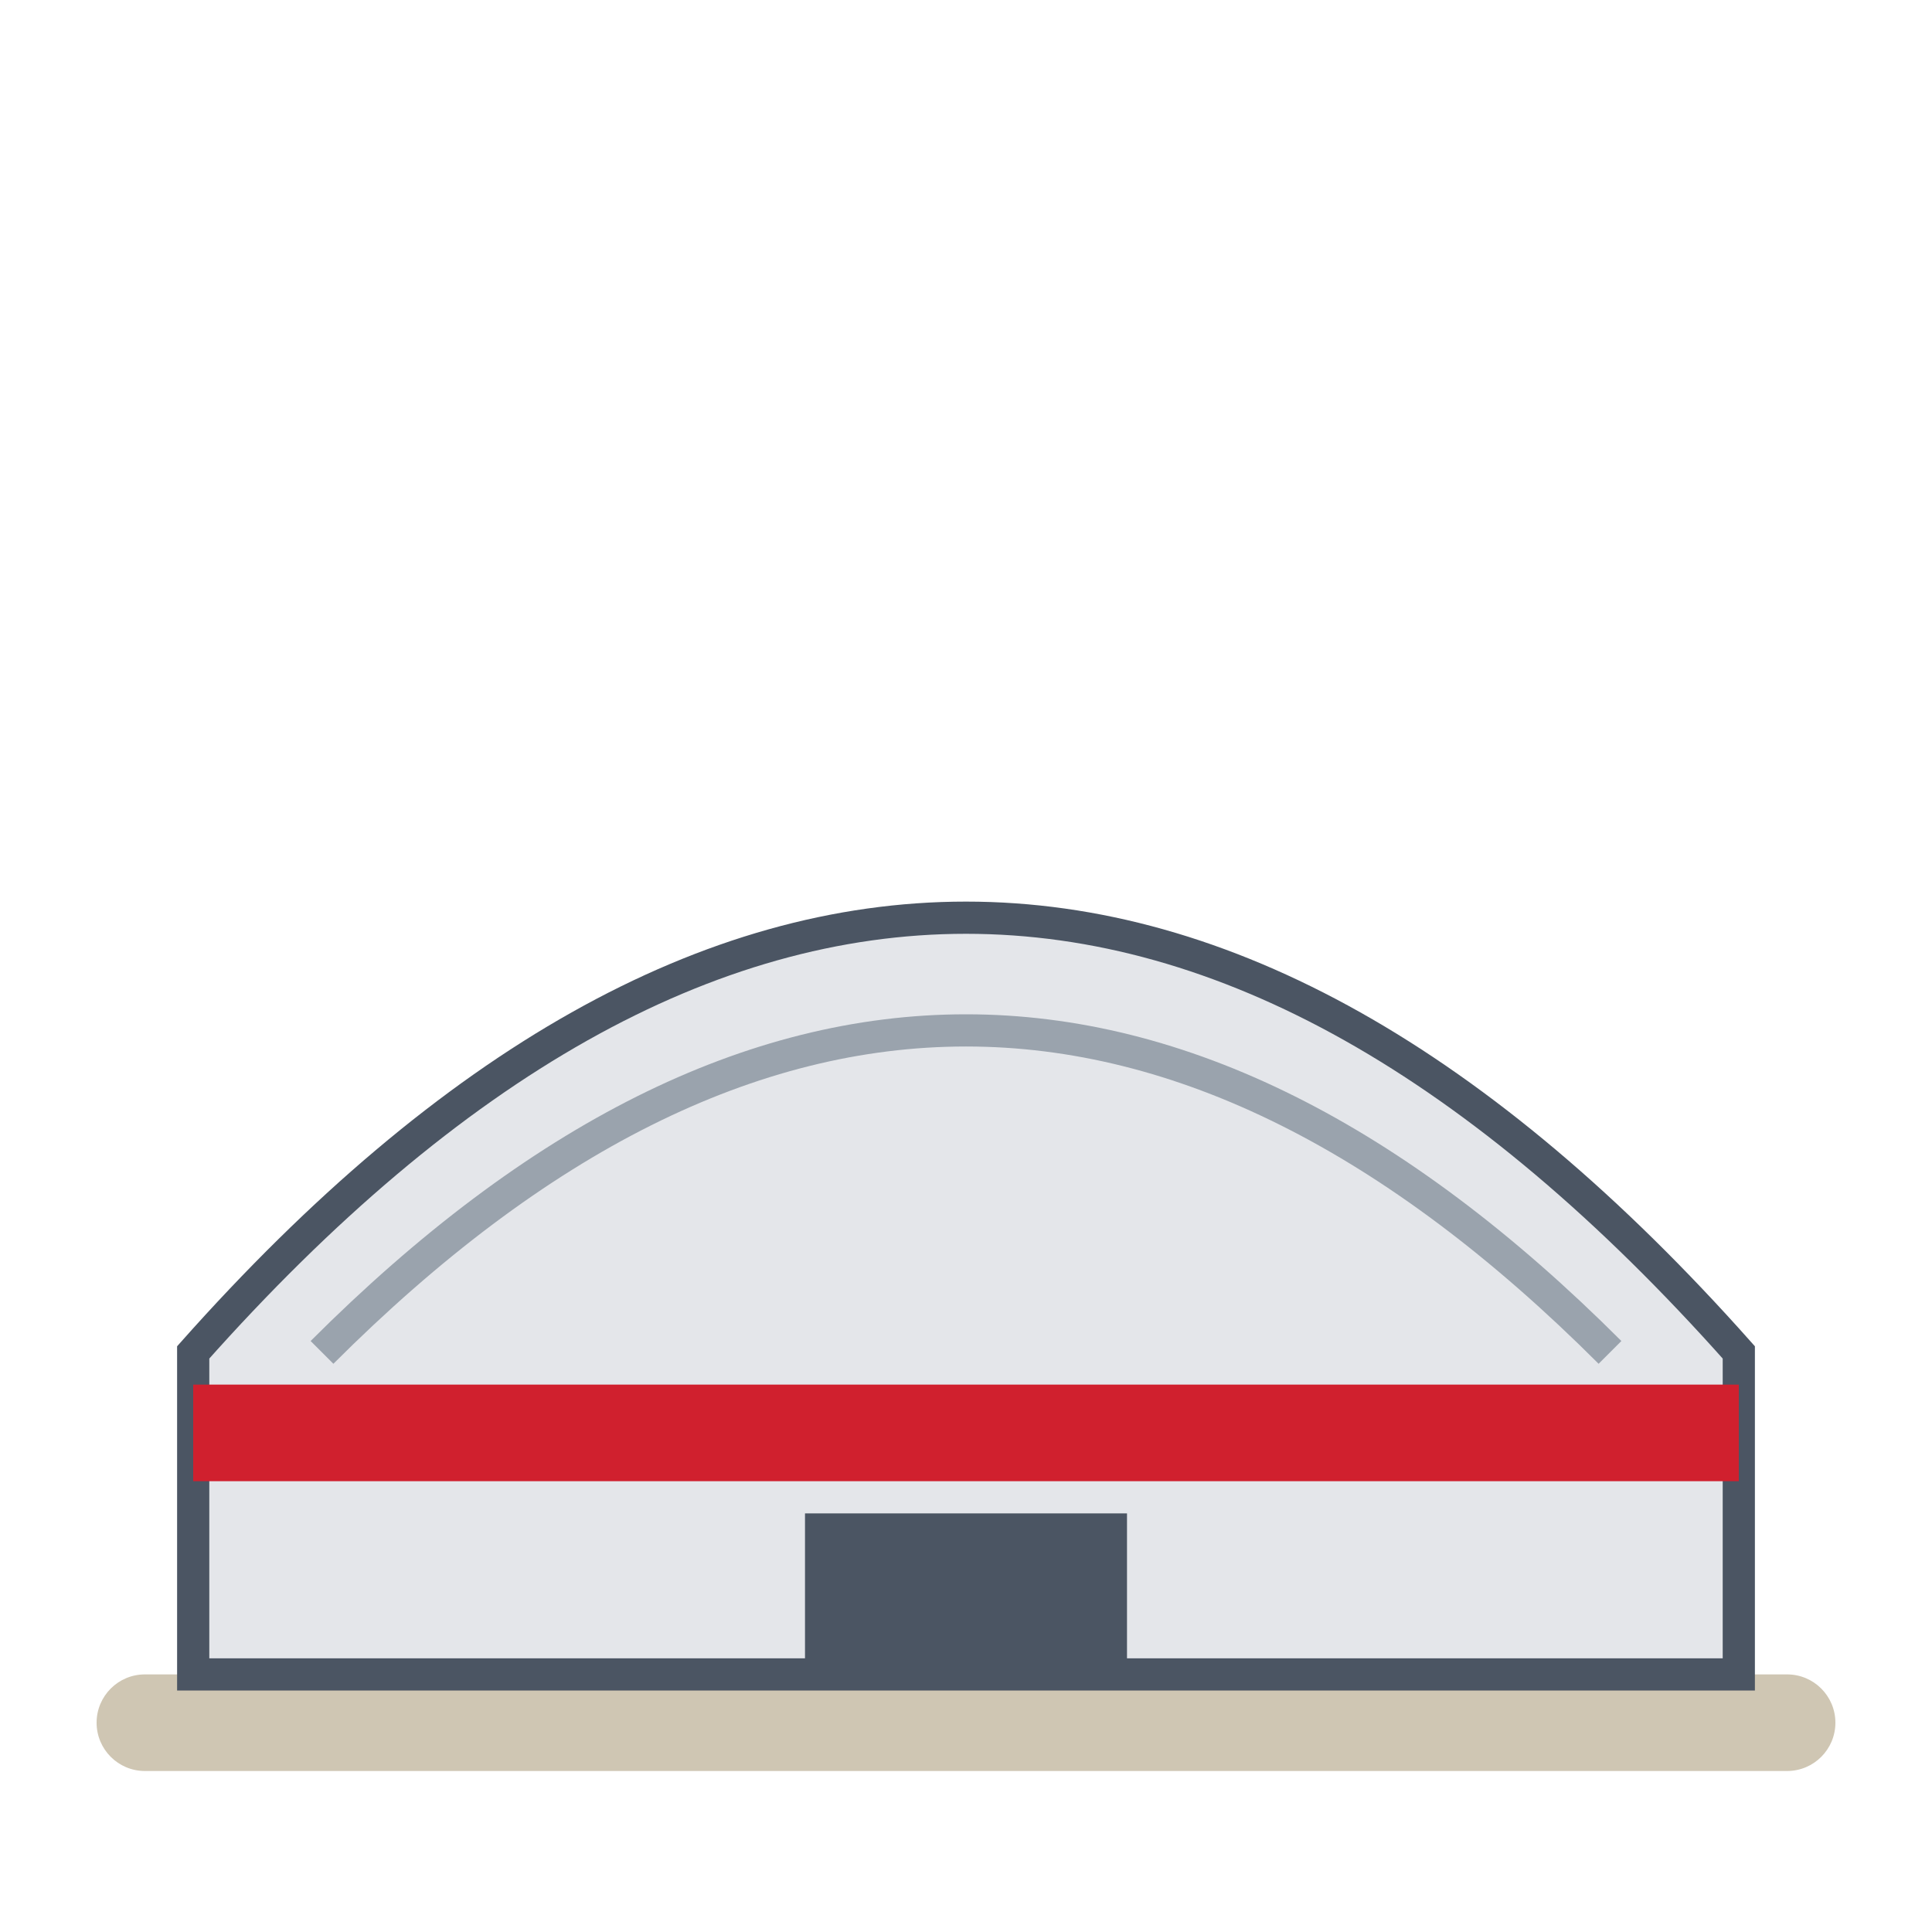
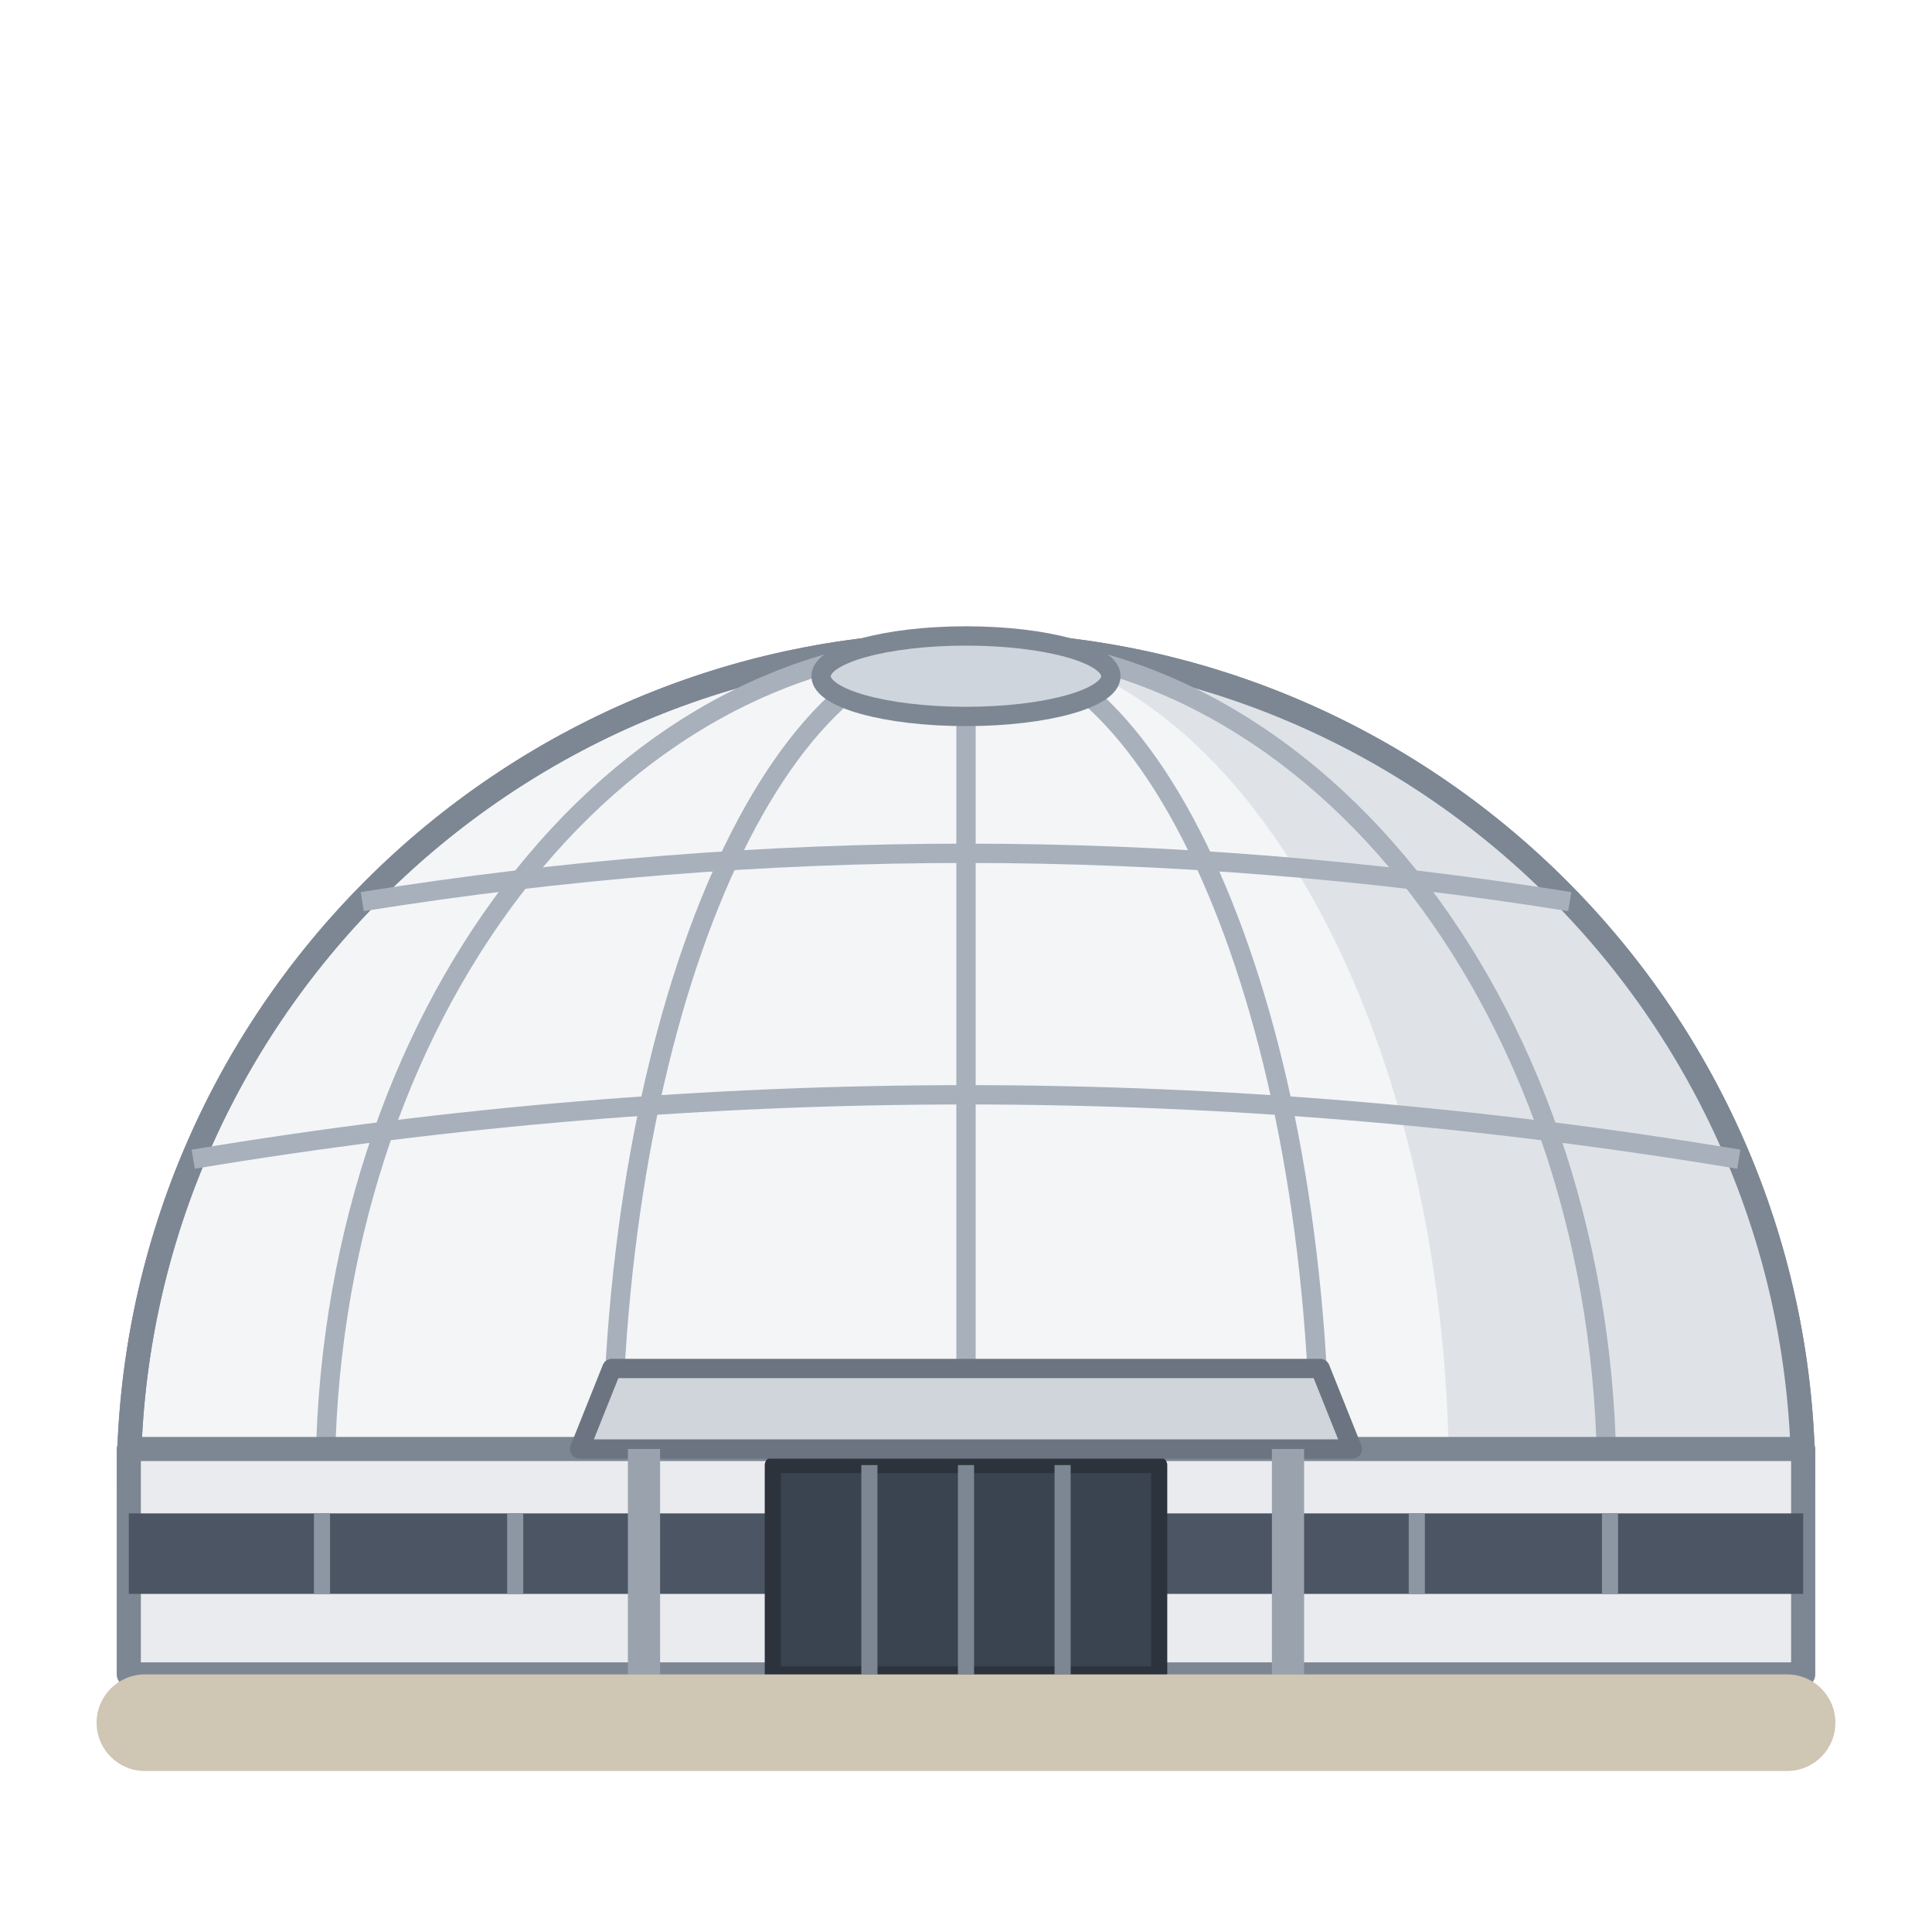
<svg xmlns="http://www.w3.org/2000/svg" viewBox="0 0 120 120">
+   <g stroke-linejoin="round">
+     <path d="M8 92 A52 52 0 0 1 112 92 Z" fill="#f4f5f7" stroke="#7d8794" stroke-width="1.5" />
+     <path d="M60 40 A30 52 0 0 1 90 92 H112 A52 52 0 0 0 60 40 Z" fill="#dfe3e8" />
+     <path d="M8 92 A52 52 0 0 1 112 92" fill="none" stroke="#7d8794" stroke-width="1.5" />
+     <g fill="none" stroke="#a7b0bb" stroke-width="1.2">
+       <path d="M82 92 A22 52 0 0 0 60 40 M38 92 A22 52 0 0 1 60 40" />
+       <path d="M99.8 92 A39.8 52 0 0 0 60 40 M20.2 92 A39.8 52 0 0 1 60 40" />
+       <path d="M60 92 V40" />
+       <path d="M12 72 Q60 64 108 72 M22.5 56 Q60 50 97.5 56" />
+     </g>
+     <ellipse cx="60" cy="42" rx="9" ry="2.5" fill="#cfd5dc" stroke="#7d8794" stroke-width="1.2" />
+     <rect x="8" y="90" width="104" height="14" fill="#e9ebee" stroke="#7d8794" stroke-width="1.5" />
+     <rect x="8" y="94" width="104" height="5" fill="#4b5563" />
+     <path d="M20 94 V99 M32 94 V99 M88 94 V99 M100 94 V99" stroke="#8d97a3" stroke-width="1" />
+     <rect x="48" y="91" width="24" height="13" fill="#3a4350" stroke="#2c333d" stroke-width="1" />
+     <path d="M54 91 V104 M60 91 V104 M66 91 V104" stroke="#7d8794" stroke-width="1" />
+     <path d="M38 85 H82 L84 90 H36 Z" fill="#d0d5db" stroke="#6b7480" stroke-width="1.2" />
+     <path d="M40 90 V104 M80 90 V104" stroke="#9aa3ad" stroke-width="2" />
+   </g>
  <rect x="6" y="104" width="108" height="6" rx="3" fill="#cfc6b3" />
-   <path d="M12 104 V84 Q60 30 108 84 V104 Z" fill="#e4e6ea" stroke="#4b5563" stroke-width="2" />
-   <path d="M20 84 Q60 44 100 84" fill="none" stroke="#9aa3ad" stroke-width="2" />
-   <rect x="12" y="86" width="96" height="6" fill="#d0202e" />
-   <rect x="50" y="94" width="20" height="10" fill="#4b5563" />
</svg>
